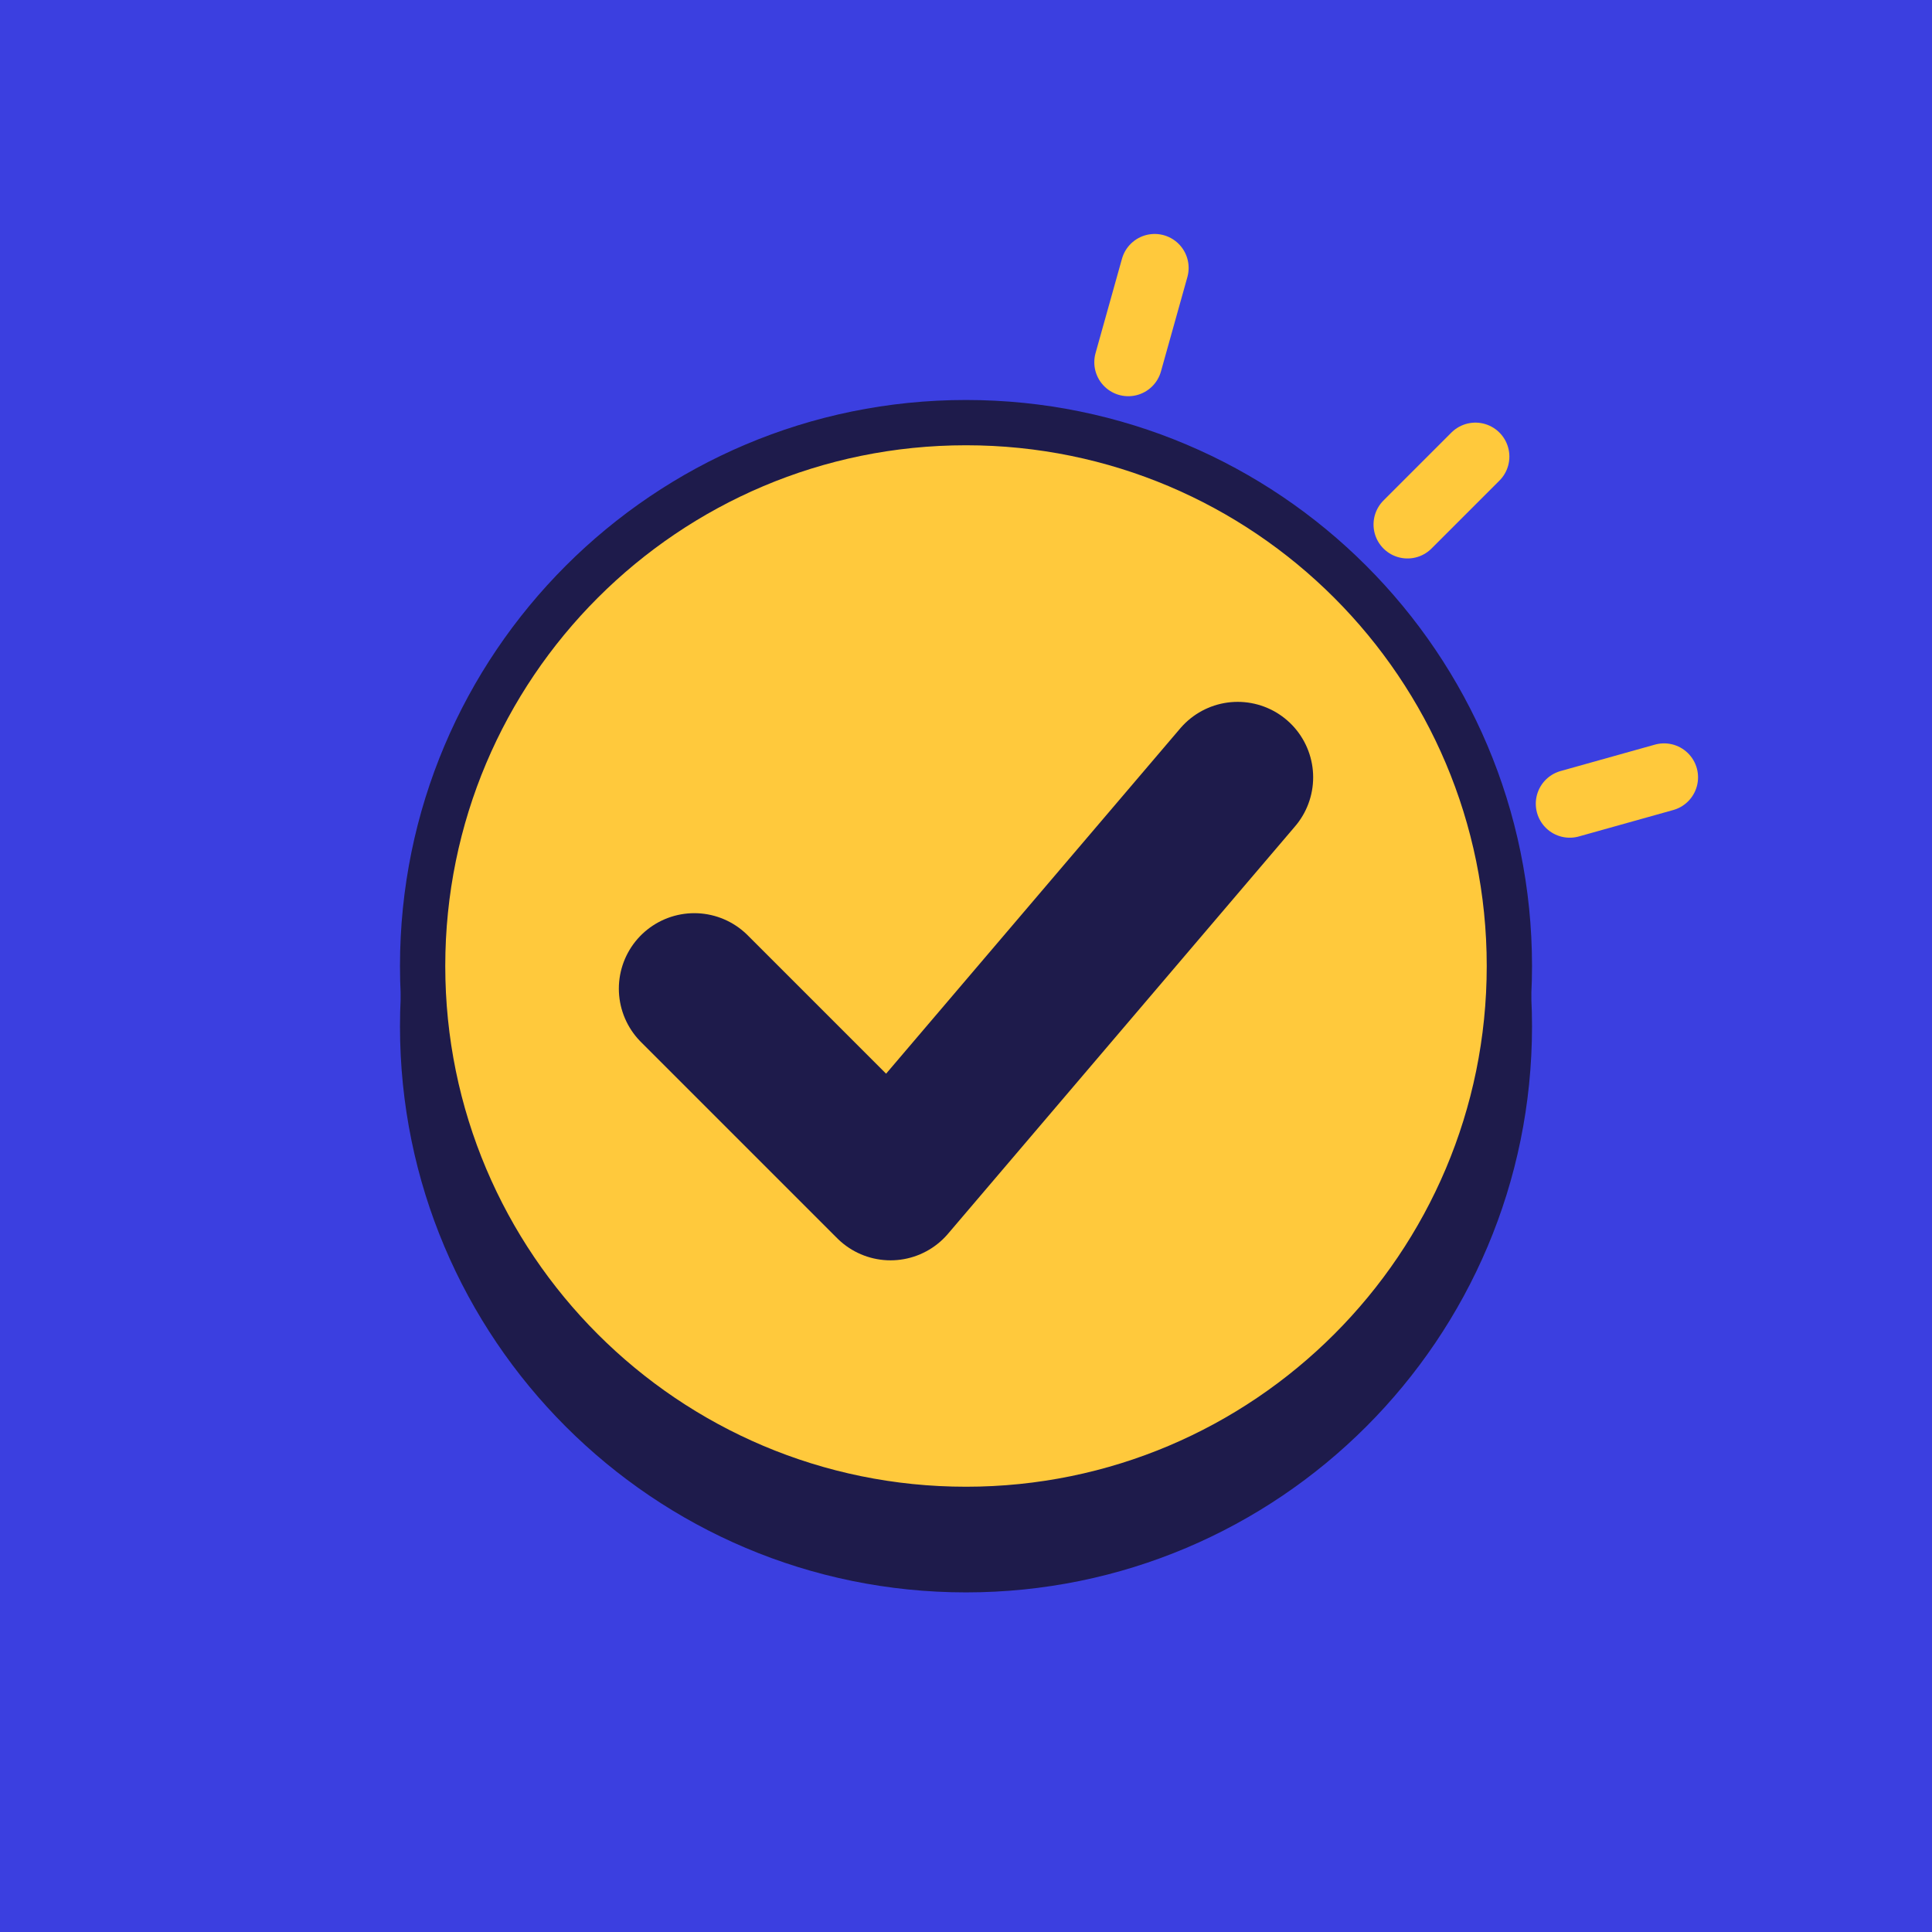
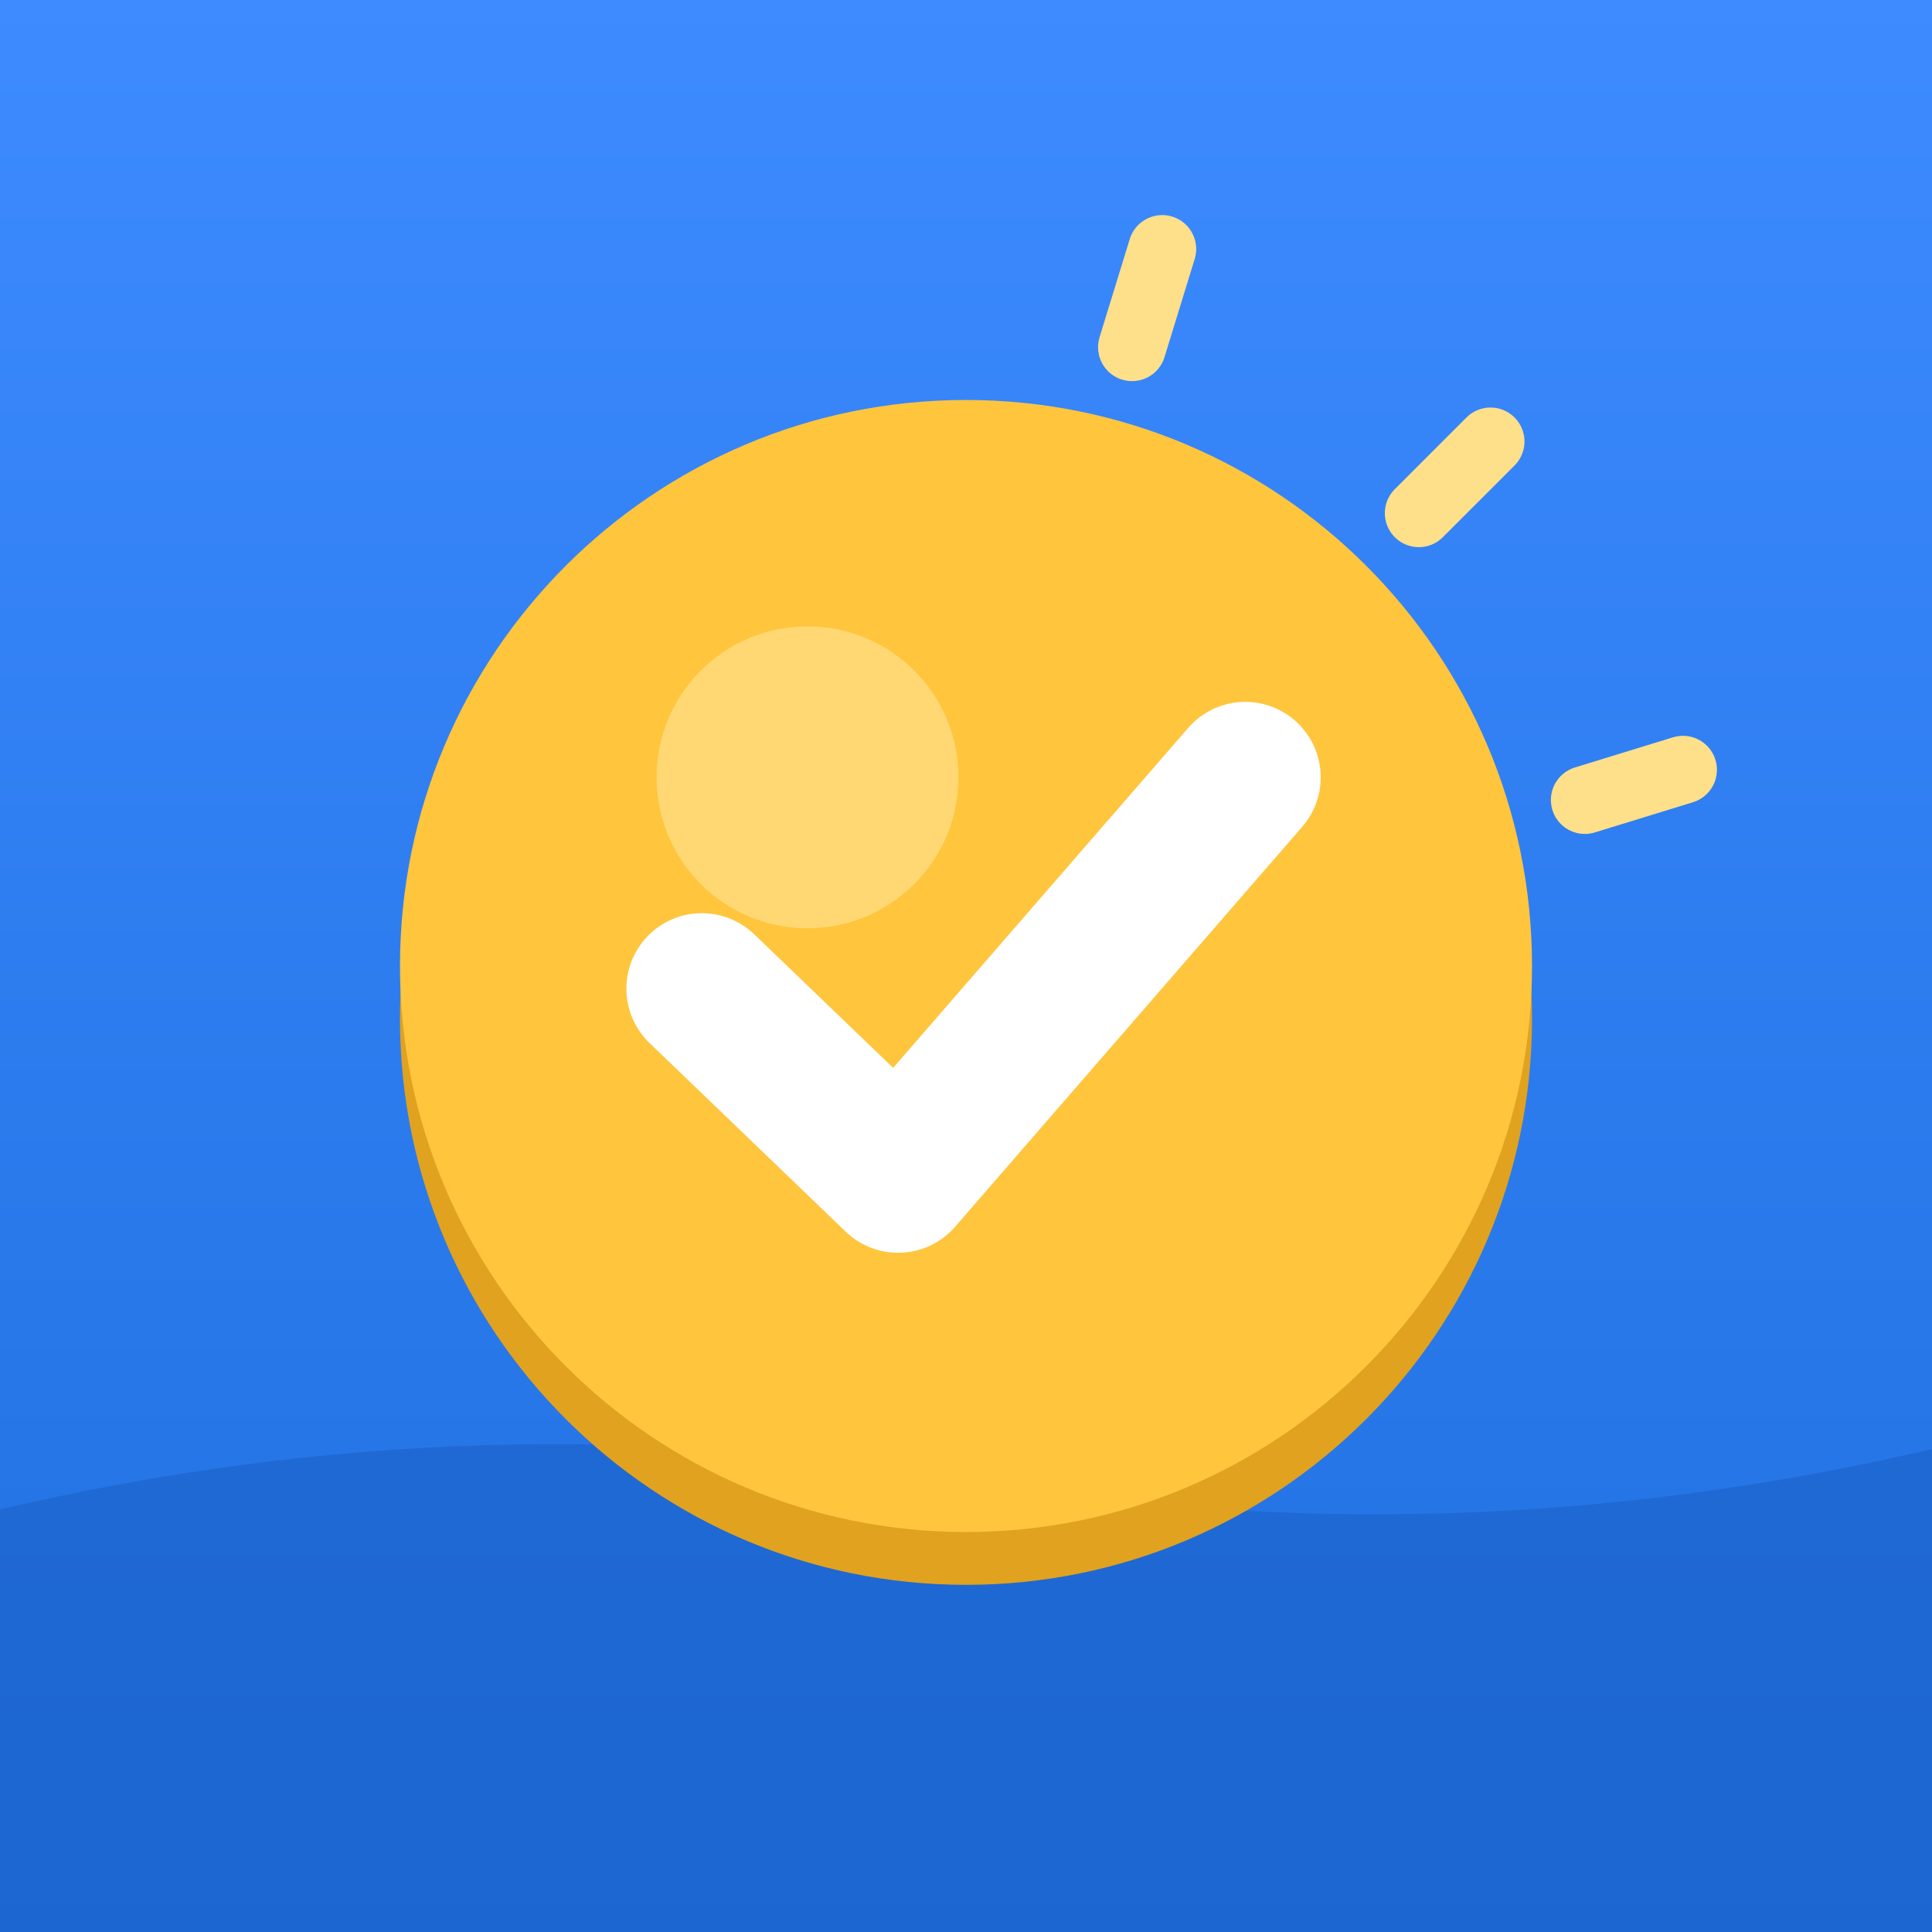
<svg xmlns="http://www.w3.org/2000/svg" viewBox="0 0 512 512">
-   <rect width="512" height="512" fill="#3B3FE0" />
-   <circle cx="256" cy="272" r="150" fill="#1E1B4B" />
-   <circle cx="256" cy="256" r="144" fill="#FFC93C" stroke="#1E1B4B" stroke-width="12" />
-   <path d="M184 262 L236 314 L328 206" fill="none" stroke="#1E1B4B" stroke-width="40" stroke-linecap="round" stroke-linejoin="round" />
-   <g stroke="#FFC93C" stroke-width="18" stroke-linecap="round">
-     <line x1="299" y1="96" x2="306" y2="71" />
-     <line x1="373" y1="139" x2="391" y2="121" />
-     <line x1="416" y1="213" x2="441" y2="206" />
+   <defs>
+     <linearGradient id="g" x1="0" y1="0" x2="0" y2="1">
+       <stop offset="0" stop-color="#3D8BFF" />
+       <stop offset="1" stop-color="#1F6FE0" />
+     </linearGradient>
+   </defs>
+   <rect width="512" height="512" fill="url(#g)" />
+   <path d="M0 400 Q128 370 256 392 T512 384 V512 H0Z" fill="#1A5FC4" opacity=".55" />
+   <circle cx="256" cy="270" r="150" fill="#E0A21F" />
+   <circle cx="256" cy="256" r="150" fill="#FFC53D" />
+   <circle cx="214" cy="206" r="40" fill="#FFE08A" opacity=".7" />
+   <path d="M186 262 L238 312 L330 206" fill="none" stroke="#fff" stroke-width="40" stroke-linecap="round" stroke-linejoin="round" />
+   <g stroke="#FFE08A" stroke-width="18" stroke-linecap="round">
+     <line x1="300" y1="92" x2="308" y2="66" />
+     <line x1="376" y1="136" x2="395" y2="117" />
+     <line x1="420" y1="212" x2="446" y2="204" />
  </g>
</svg>
